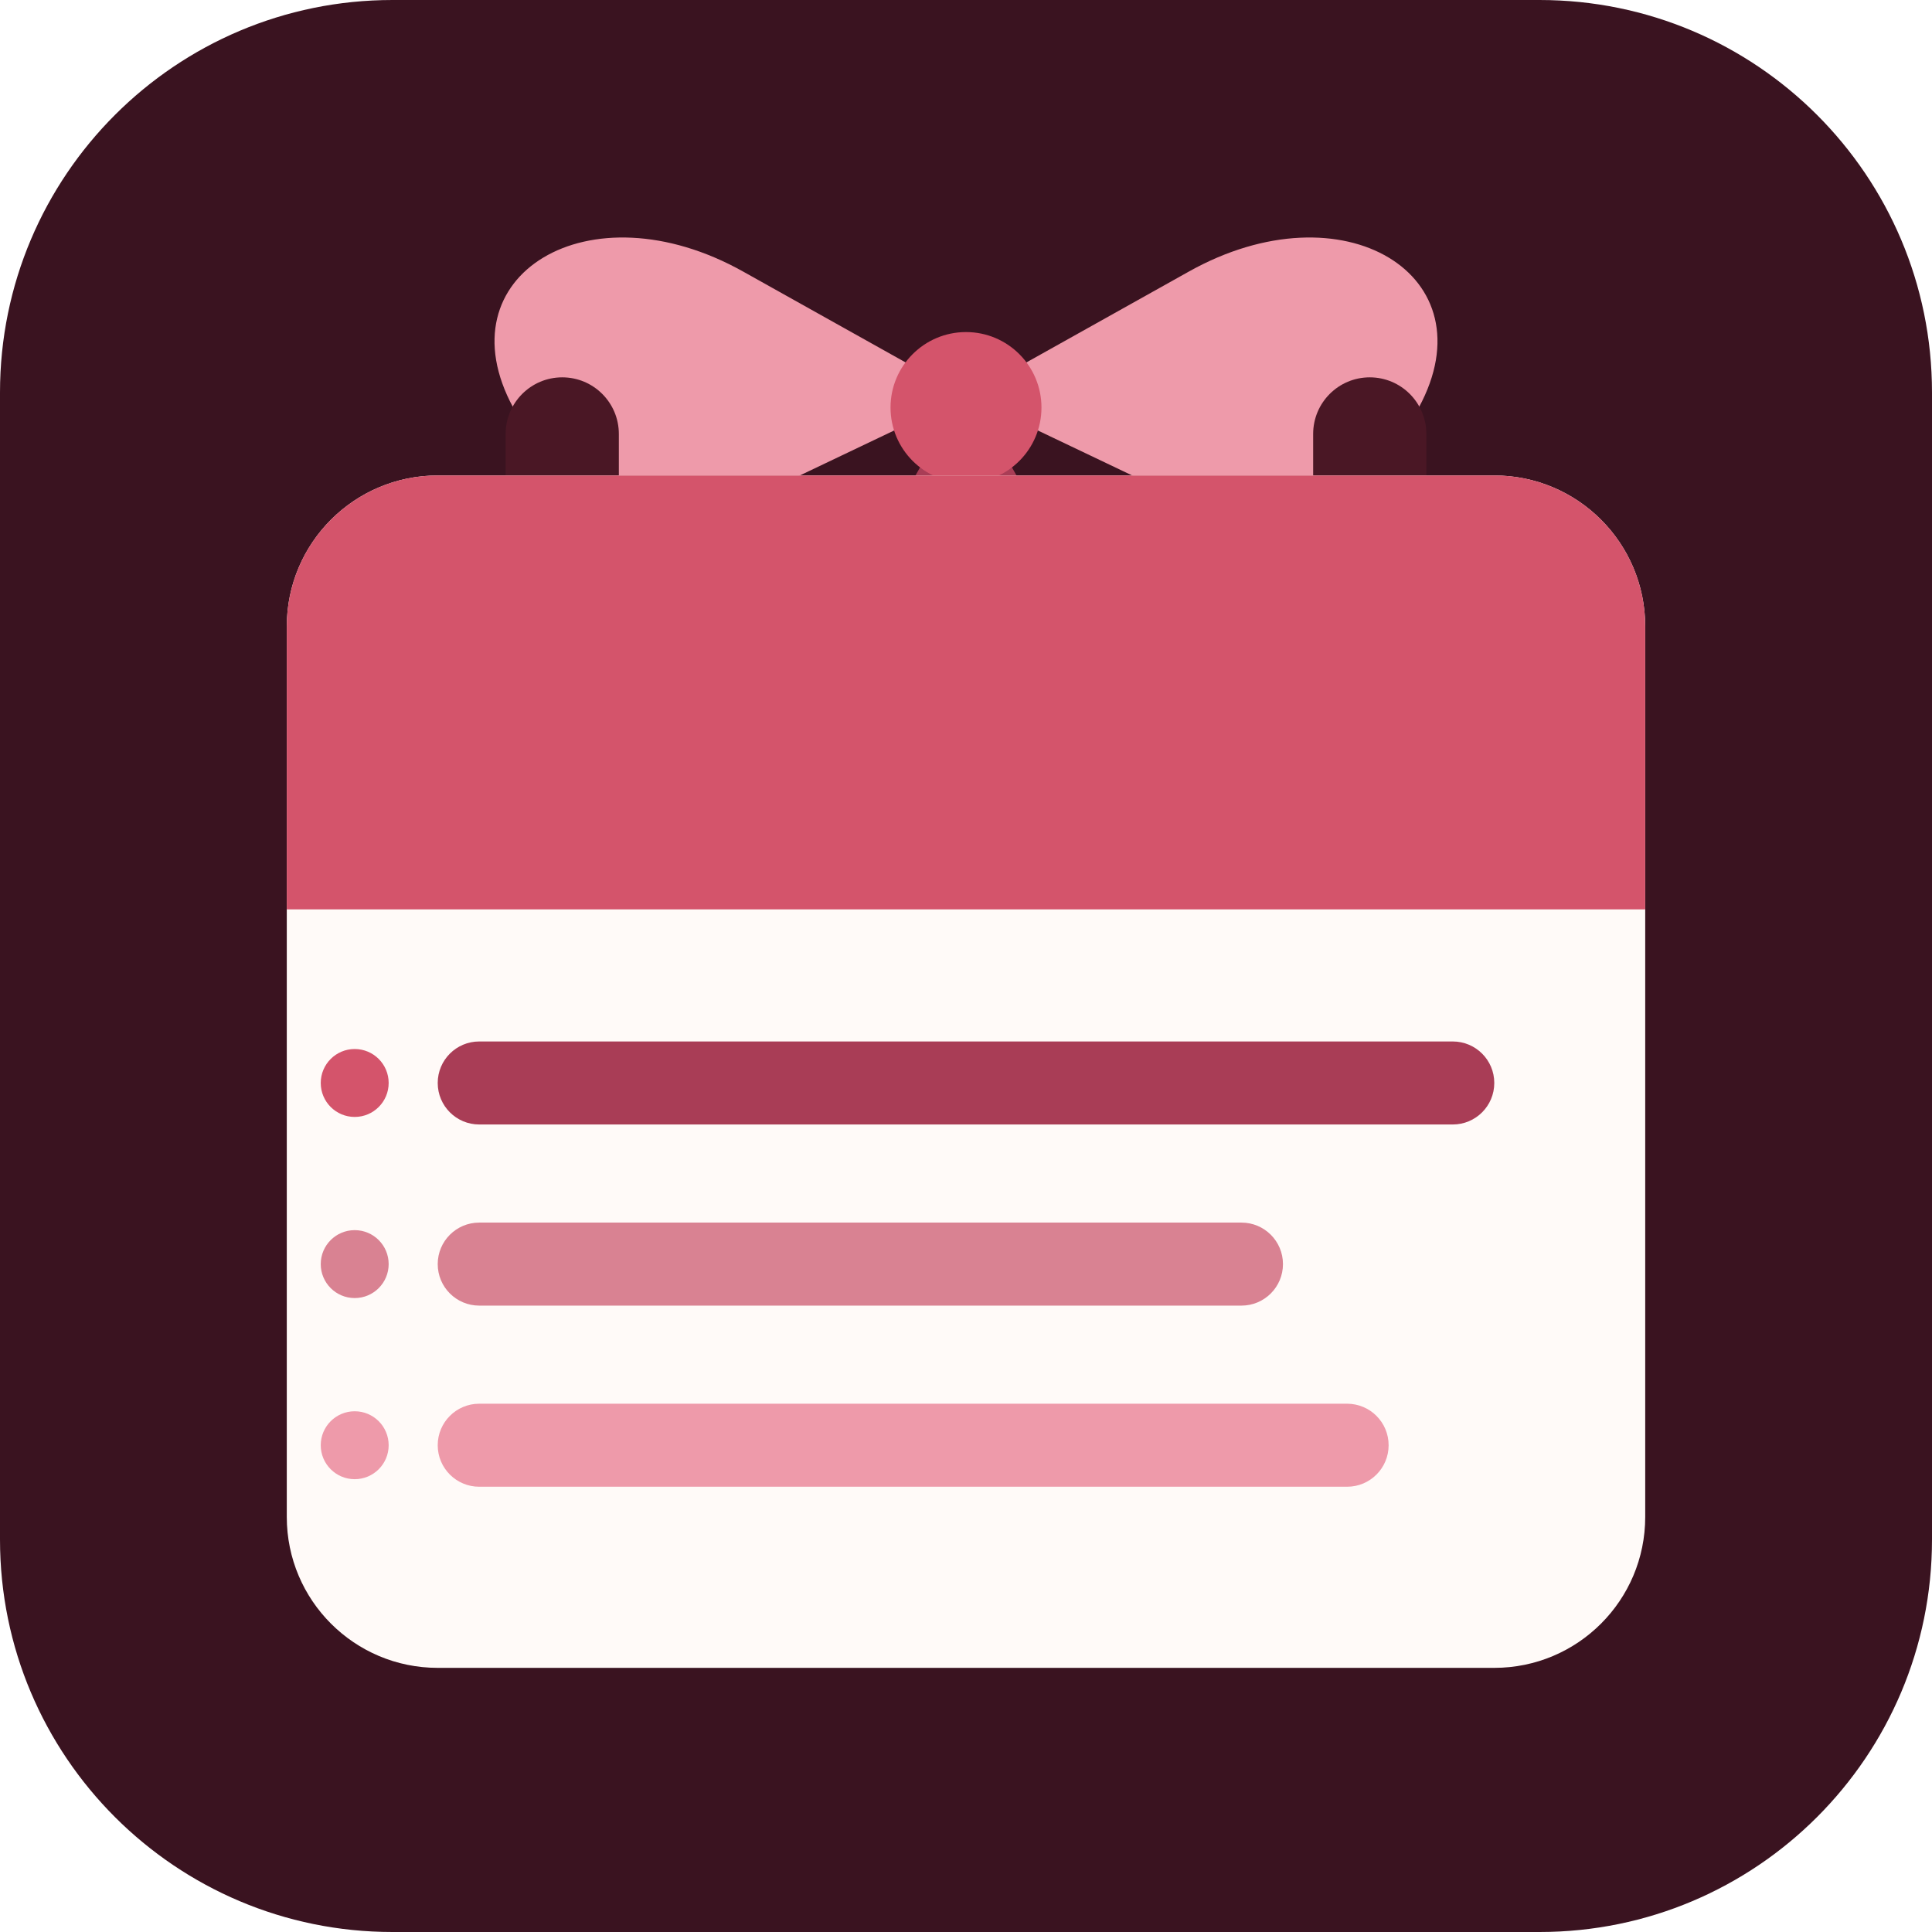
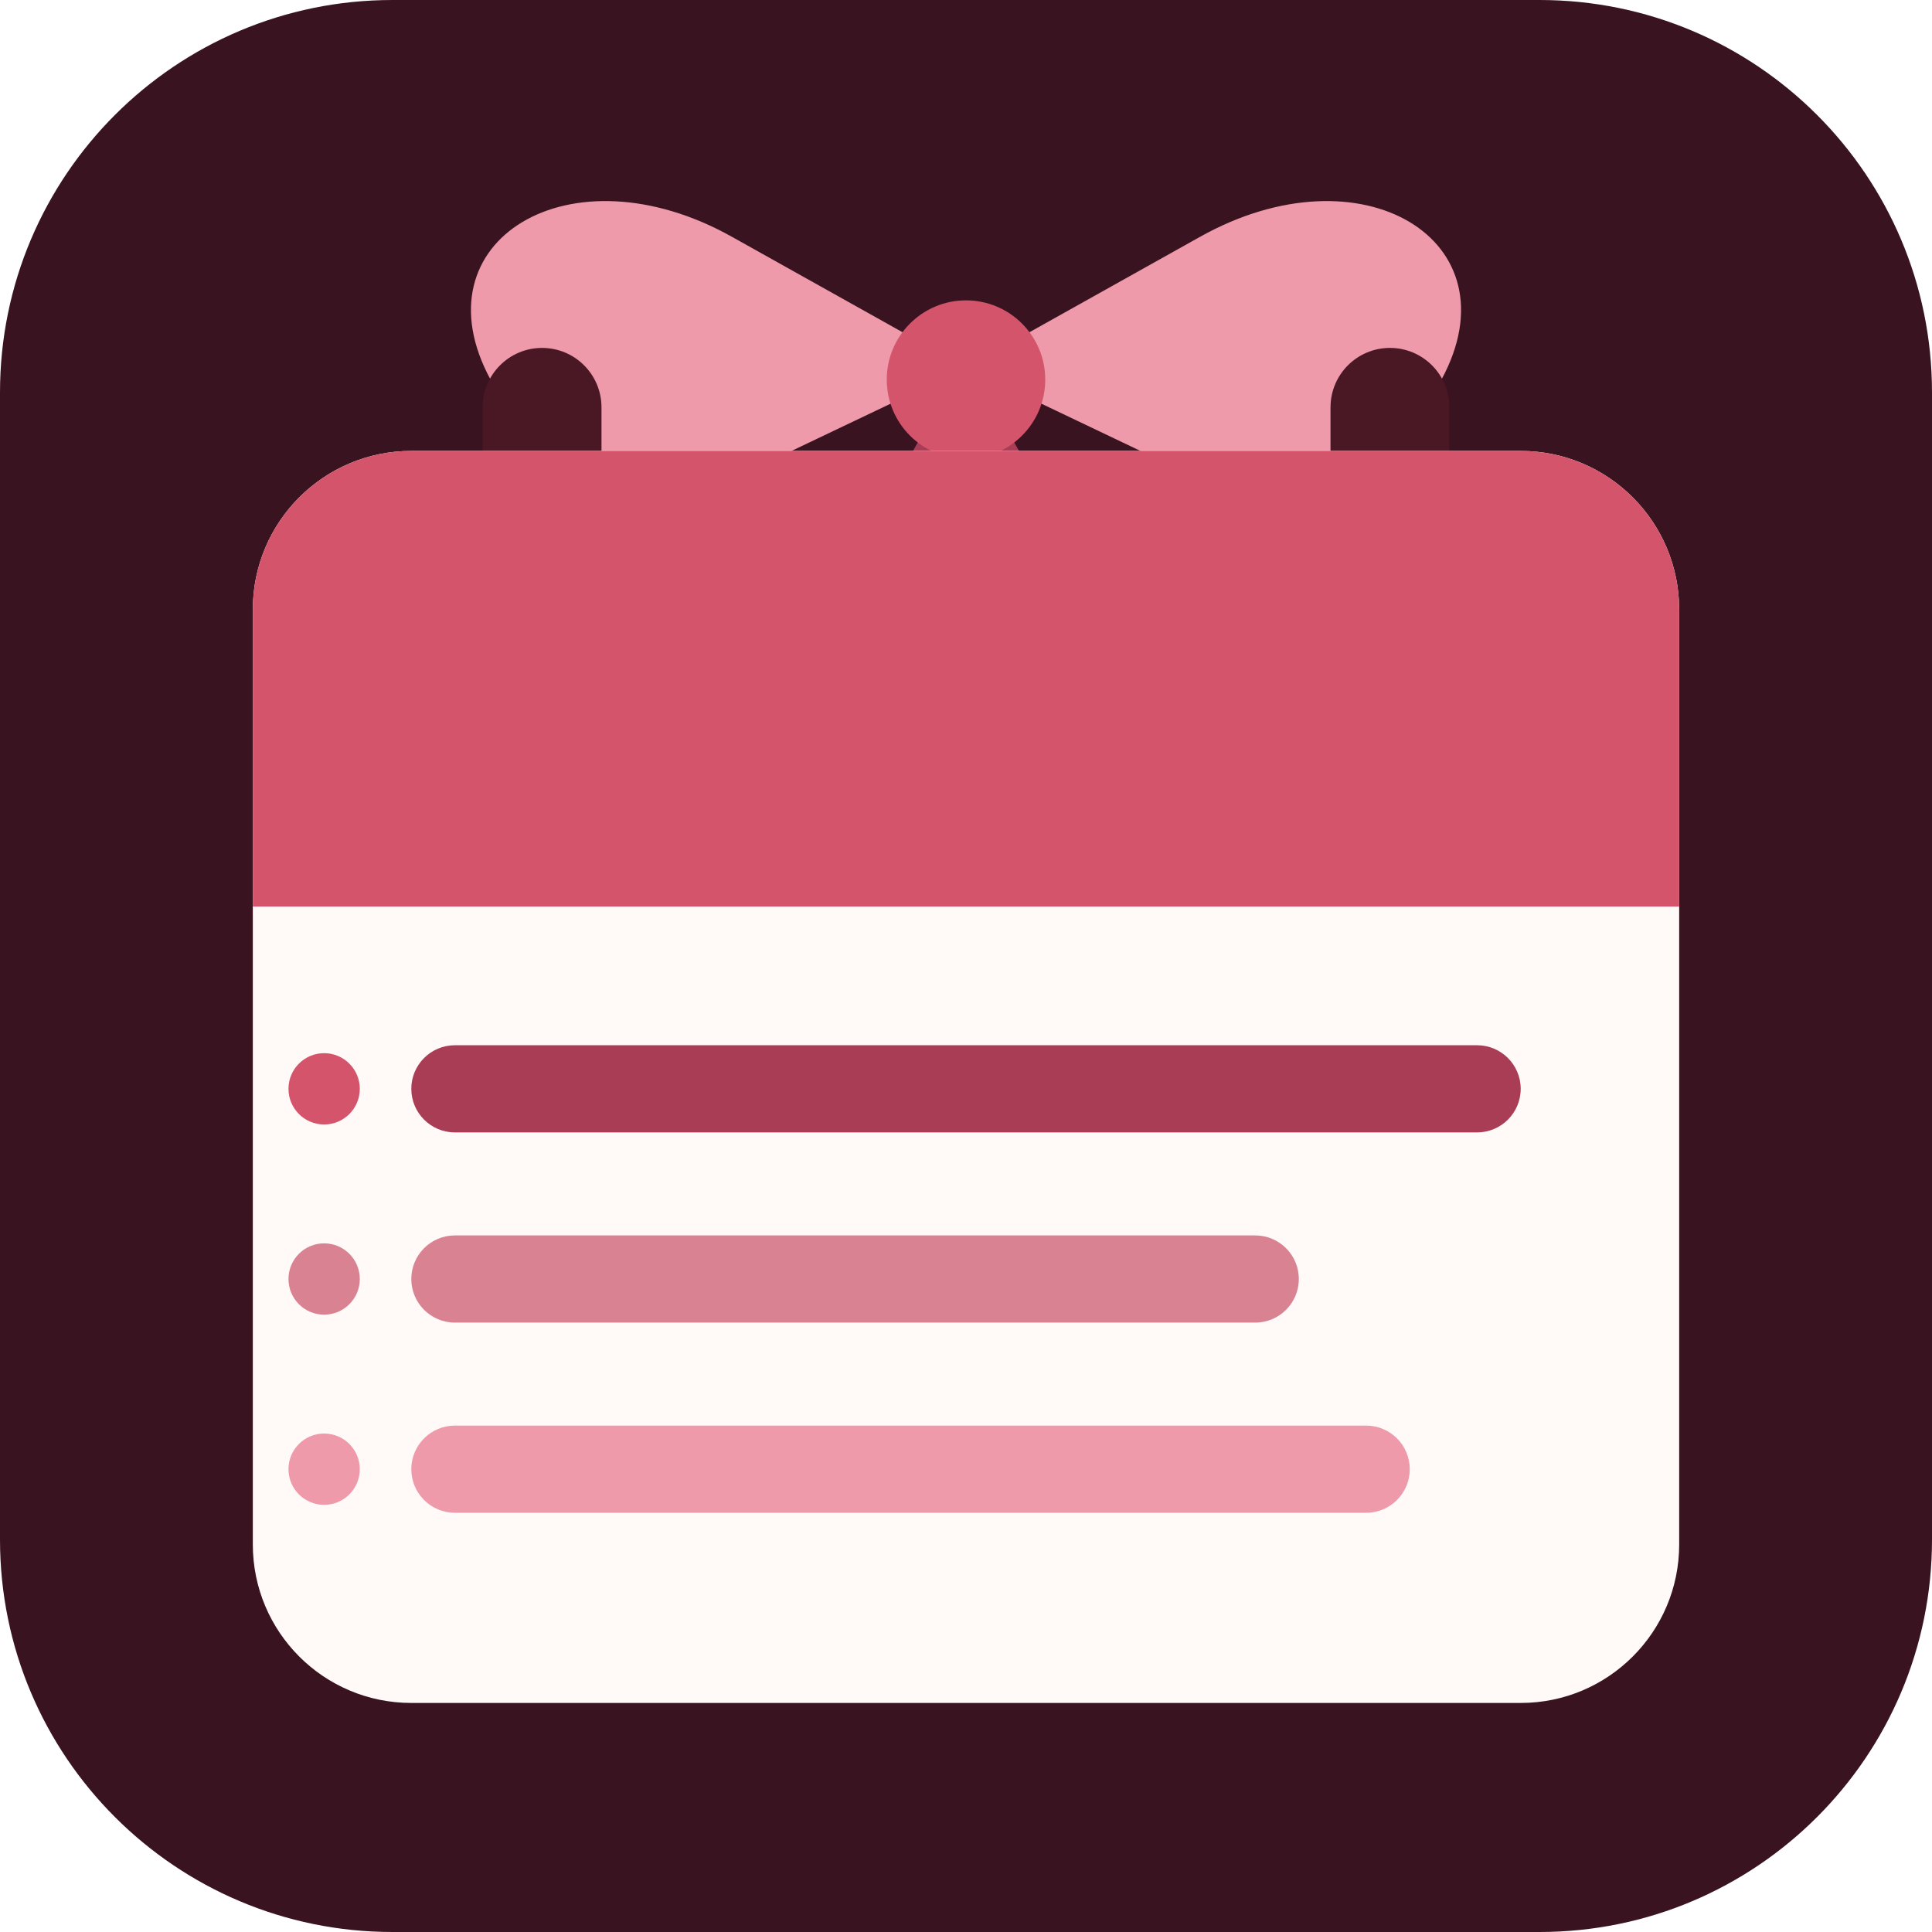
<svg xmlns="http://www.w3.org/2000/svg" viewBox="0 0 512 512" role="img" aria-labelledby="title desc">
  <rect width="512" height="512" rx="104" fill="#3a1320" />
-   <path d="M136 108c-19-35 20-59 61-36l59 33-65 31c-28 13-48 2-55-28z" fill="#ee9aaa" />
-   <path d="M376 108c19-35-20-59-61-36l-59 33 65 31c28 13 48 2 55-28z" fill="#ee9aaa" />
-   <path d="M246 120l-31 55 41-23 41 23-31-55z" fill="#a93d56" />
-   <circle cx="256" cy="108" r="20" fill="#d4546b" />
-   <rect x="134" y="100" width="30" height="64" rx="15" fill="#4a1725" />
-   <rect x="348" y="100" width="30" height="64" rx="15" fill="#4a1725" />
-   <rect x="76" y="126" width="360" height="316" rx="40" fill="#fffaf8" />
-   <path d="M76 166a40 40 0 0 1 40-40h280a40 40 0 0 1 40 40v75H76z" fill="#d4546b" />
-   <rect x="116" y="276" width="280" height="22" rx="11" fill="#a93d56" />
-   <rect x="116" y="324" width="224" height="22" rx="11" fill="#d98292" />
-   <rect x="116" y="372" width="252" height="22" rx="11" fill="#ee9aaa" />
-   <circle cx="94" cy="287" r="9" fill="#d4546b" />
-   <circle cx="94" cy="335" r="9" fill="#d98292" />
-   <circle cx="94" cy="383" r="9" fill="#ee9aaa" />
+   <g transform="matrix(1.05 0 0 1.05 -12.8 -12.8)">
+     <path d="M136 108c-19-35 20-59 61-36l59 33-65 31c-28 13-48 2-55-28z" fill="#ee9aaa" />
+     <path d="M376 108c19-35-20-59-61-36l-59 33 65 31c28 13 48 2 55-28z" fill="#ee9aaa" />
+     <path d="M246 120l-31 55 41-23 41 23-31-55z" fill="#a93d56" />
+     <circle cx="256" cy="108" r="20" fill="#d4546b" />
+     <rect x="134" y="100" width="30" height="64" rx="15" fill="#4a1725" />
+     <rect x="348" y="100" width="30" height="64" rx="15" fill="#4a1725" />
+     <rect x="76" y="126" width="360" height="316" rx="40" fill="#fffaf8" />
+     <path d="M76 166a40 40 0 0 1 40-40h280a40 40 0 0 1 40 40v75H76z" fill="#d4546b" />
+     <rect x="116" y="276" width="280" height="22" rx="11" fill="#a93d56" />
+     <rect x="116" y="324" width="224" height="22" rx="11" fill="#d98292" />
+     <rect x="116" y="372" width="252" height="22" rx="11" fill="#ee9aaa" />
+     <circle cx="94" cy="287" r="9" fill="#d4546b" />
+     <circle cx="94" cy="335" r="9" fill="#d98292" />
+     <circle cx="94" cy="383" r="9" fill="#ee9aaa" />
+   </g>
</svg>
